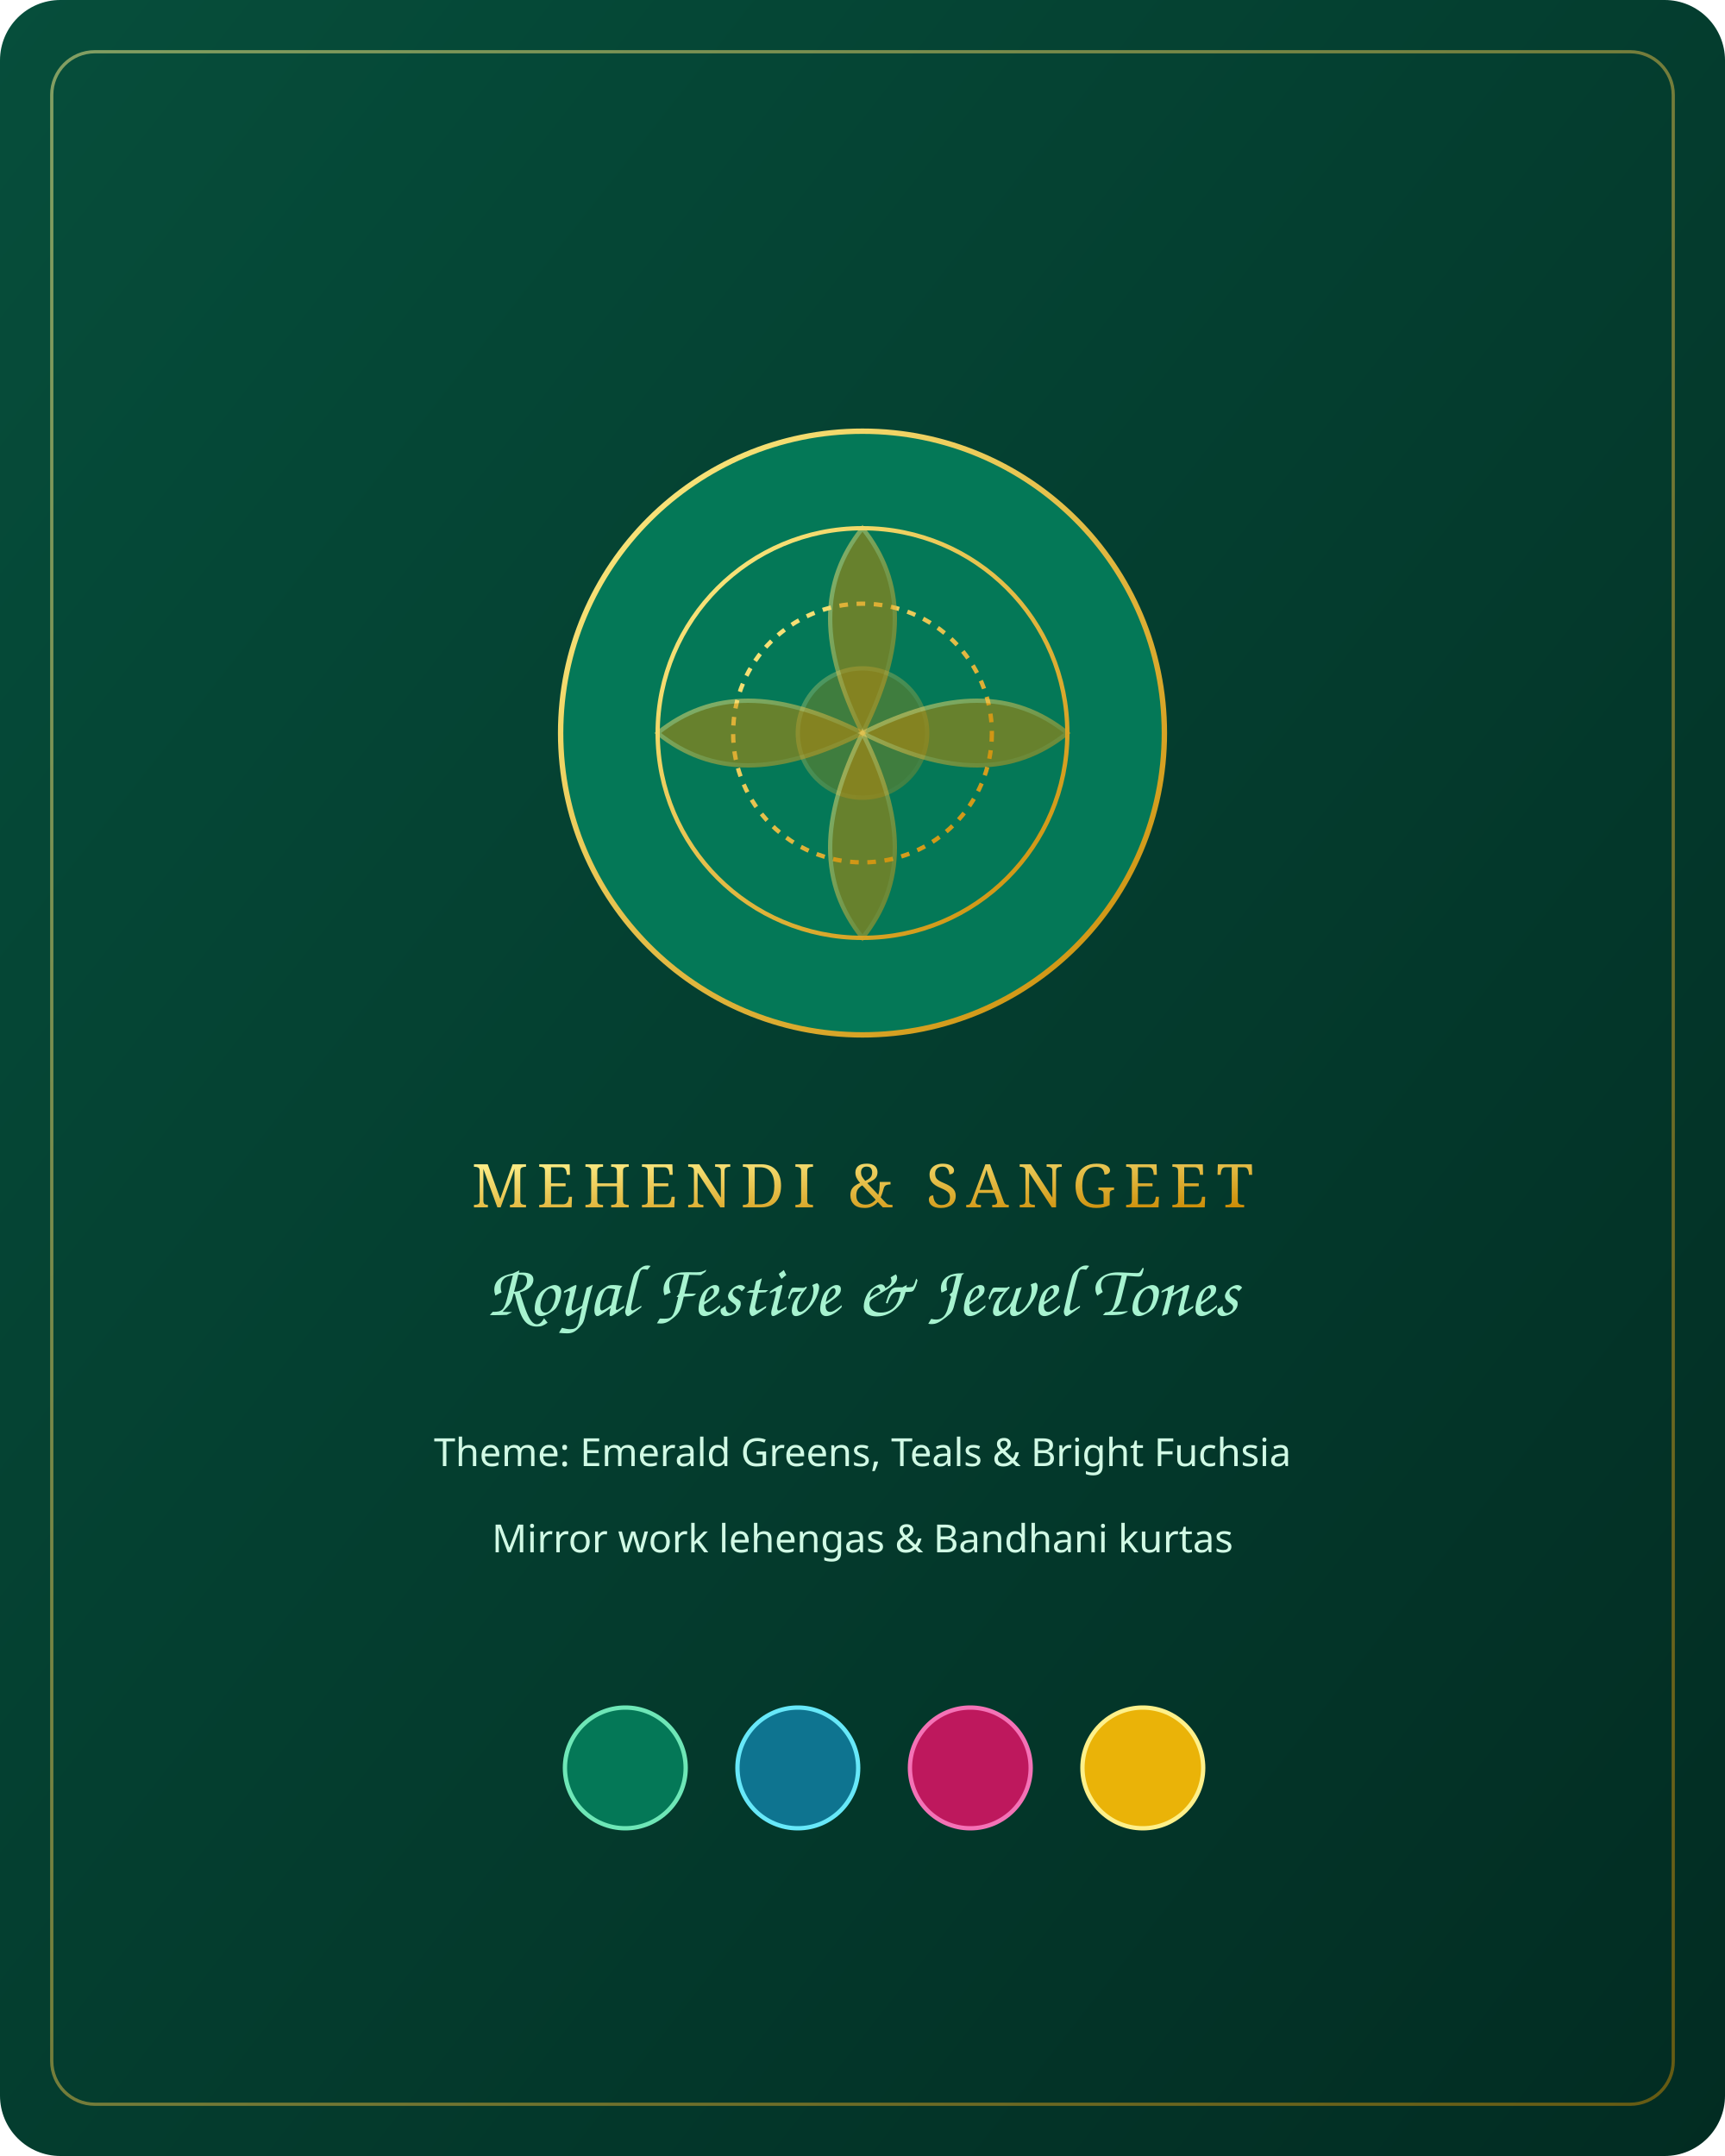
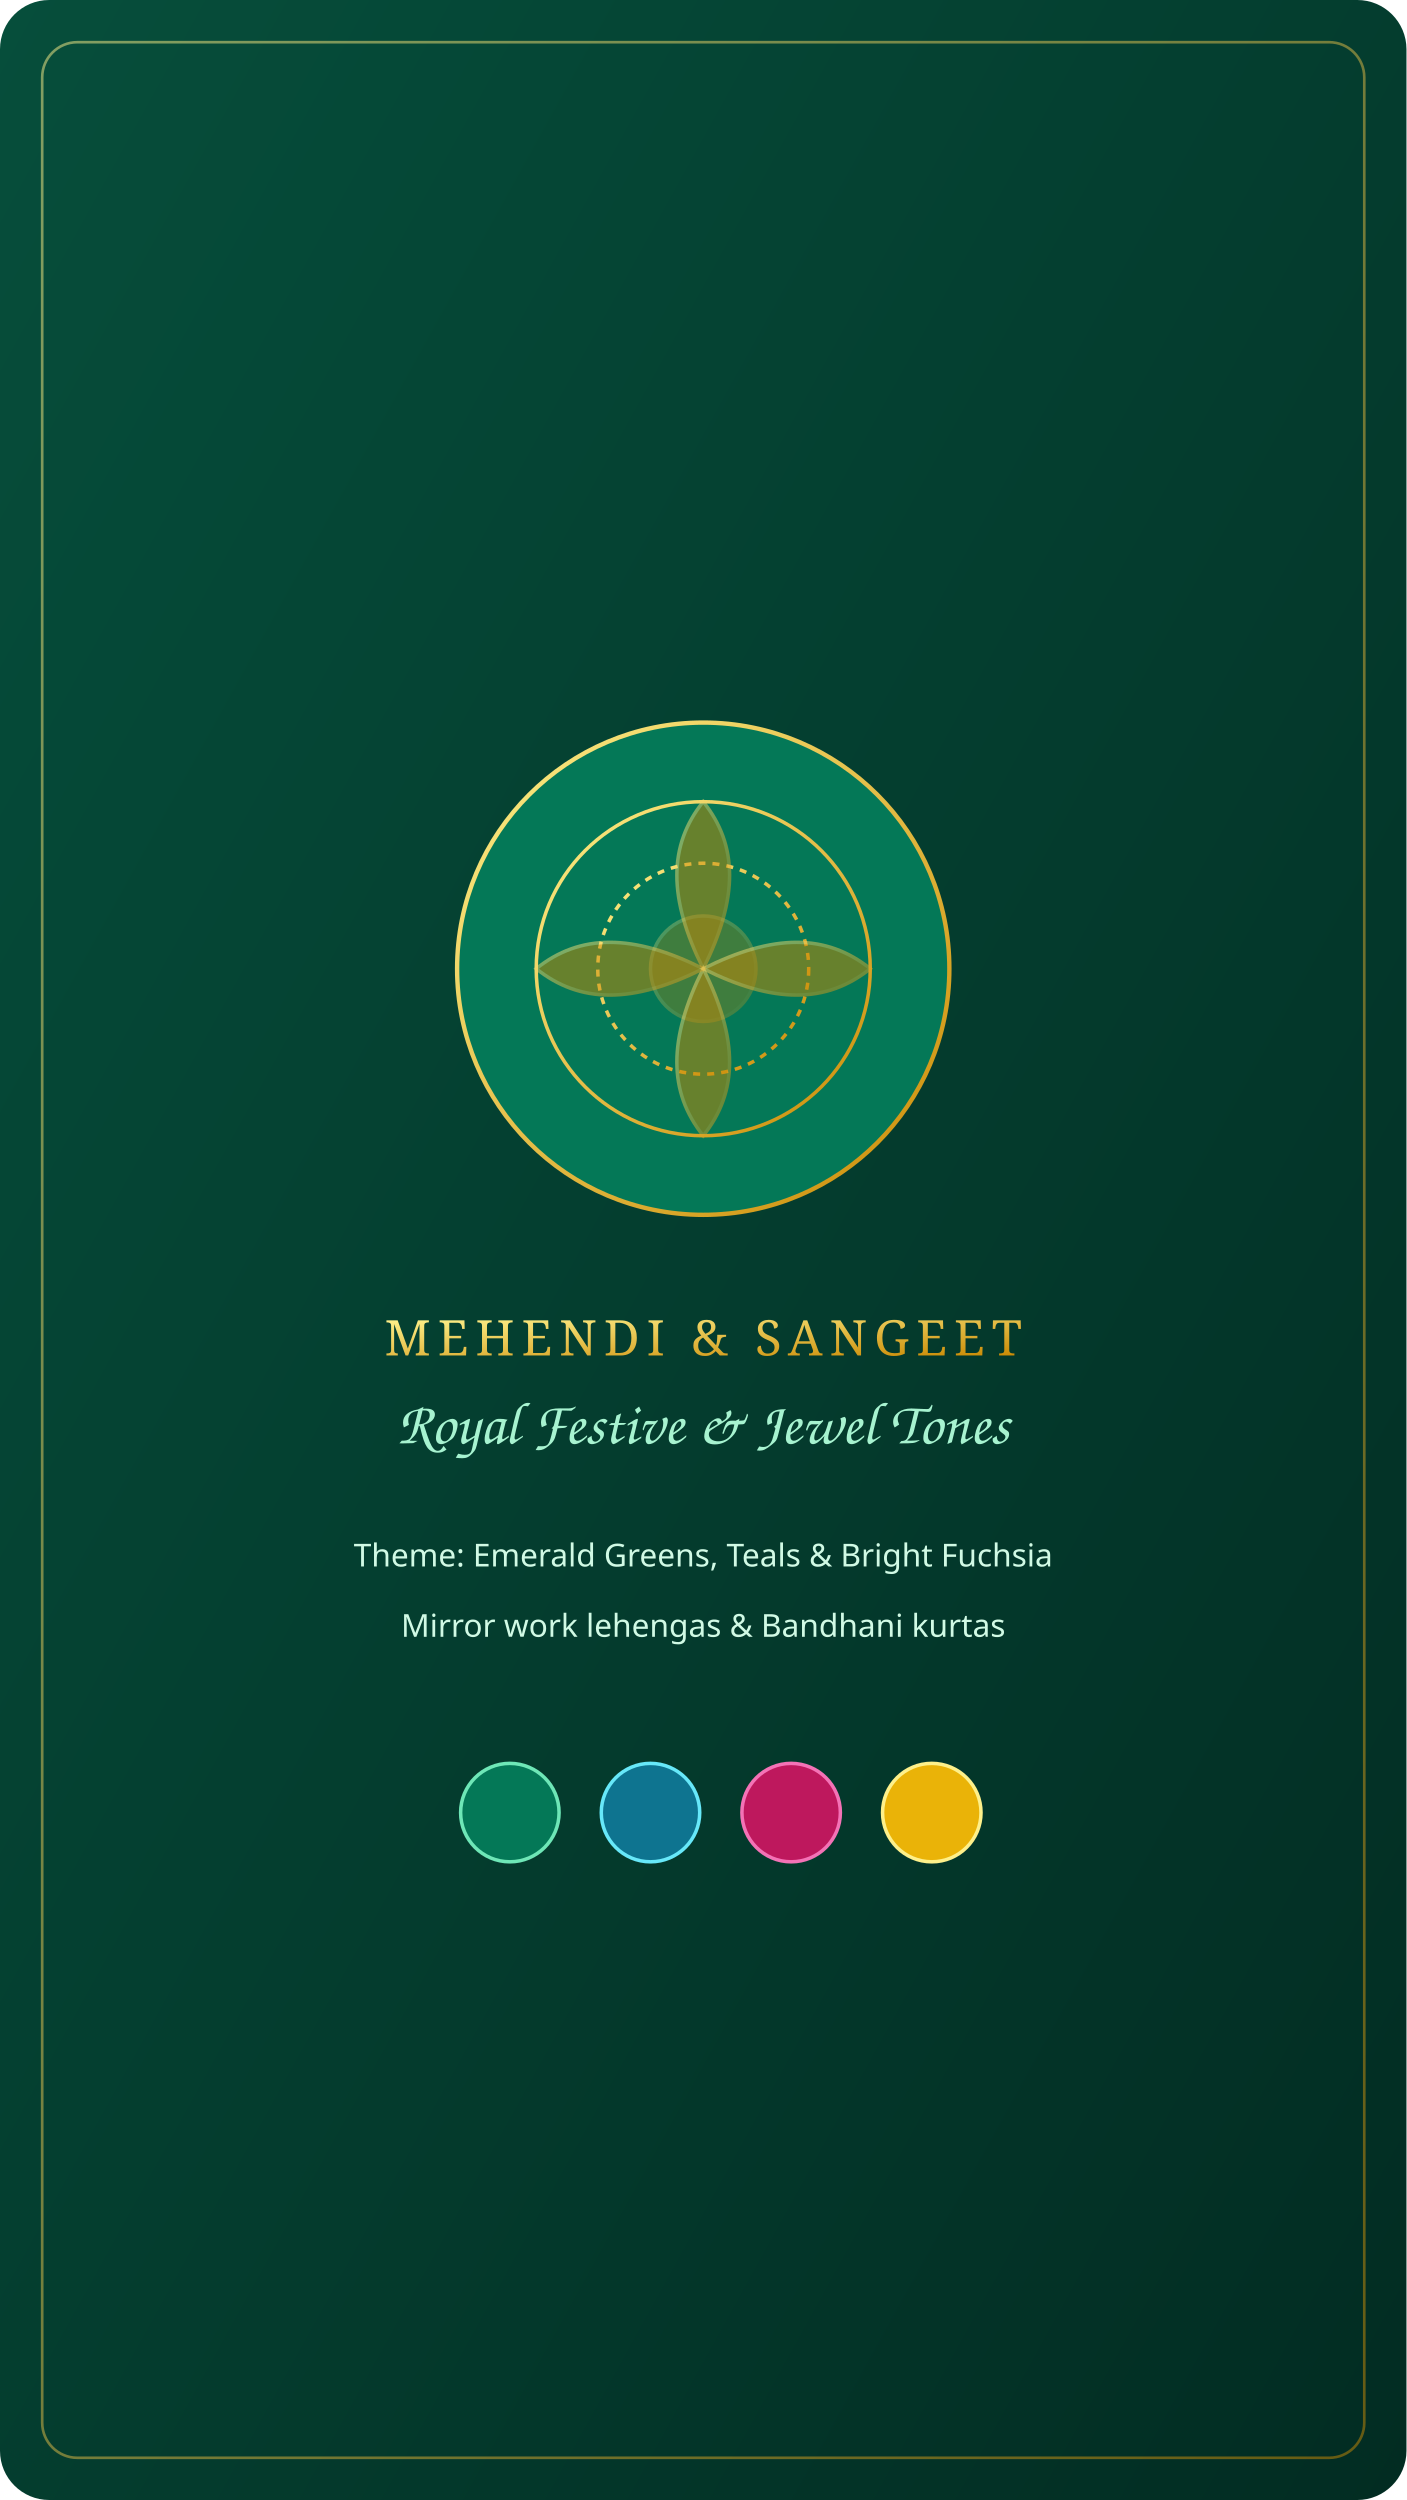
- <svg xmlns="http://www.w3.org/2000/svg" viewBox="0 0 800 1000" width="100%" height="100%">
+ <svg xmlns="http://www.w3.org/2000/svg" viewBox="0 0 800 1422" width="100%" height="100%">
  <defs>
    <linearGradient id="bgMehendi" x1="0%" y1="0%" x2="100%" y2="100%">
      <stop offset="0%" stop-color="#064e3b" />
      <stop offset="100%" stop-color="#022c22" />
    </linearGradient>
    <linearGradient id="goldMehendi" x1="0%" y1="0%" x2="100%" y2="100%">
      <stop offset="0%" stop-color="#fef08a" />
      <stop offset="100%" stop-color="#ca8a04" />
    </linearGradient>
  </defs>
-   <rect width="800" height="1000" rx="28" fill="url(#bgMehendi)" />
-   <rect x="24" y="24" width="752" height="952" rx="20" fill="none" stroke="url(#goldMehendi)" stroke-width="1.5" opacity="0.5" />
-   <circle cx="400" cy="340" r="140" fill="#047857" stroke="url(#goldMehendi)" stroke-width="2.5" />
-   <g transform="translate(400, 340)" stroke="url(#goldMehendi)" stroke-width="2" fill="none">
-     <circle cx="0" cy="0" r="30" fill="#ca8a04" opacity="0.3" />
-     <circle cx="0" cy="0" r="60" stroke-dasharray="4 4" />
-     <circle cx="0" cy="0" r="95" />
-     <path d="M 0 -95 C 20 -70 20 -40 0 0 C -20 -40 -20 -70 0 -95 Z" fill="#ca8a04" opacity="0.5" />
-     <path d="M 0 95 C 20 70 20 40 0 0 C -20 40 -20 70 0 95 Z" fill="#ca8a04" opacity="0.5" />
-     <path d="M -95 0 C -70 20 -40 20 0 0 C -40 -20 -70 -20 -95 0 Z" fill="#ca8a04" opacity="0.5" />
-     <path d="M 95 0 C 70 20 40 20 0 0 C 40 -20 70 -20 95 0 Z" fill="#ca8a04" opacity="0.5" />
-   </g>
-   <text x="400" y="560" font-family="'Marcellus SC', serif" font-size="28" letter-spacing="4" fill="url(#goldMehendi)" text-anchor="middle">MEHENDI &amp; SANGEET</text>
-   <text x="400" y="610" font-family="'Dancing Script', cursive" font-size="34" fill="#a7f3d0" text-anchor="middle">Royal Festive &amp; Jewel Tones</text>
-   <text x="400" y="680" font-family="sans-serif" font-size="18" fill="#d1fae5" text-anchor="middle">Theme: Emerald Greens, Teals &amp; Bright Fuchsia</text>
-   <text x="400" y="720" font-family="sans-serif" font-size="18" fill="#d1fae5" text-anchor="middle">Mirror work lehengas &amp; Bandhani kurtas</text>
-   <g transform="translate(250, 780)">
-     <circle cx="40" cy="40" r="28" fill="#047857" stroke="#6ee7b7" stroke-width="2" />
-     <circle cx="120" cy="40" r="28" fill="#0e7490" stroke="#67e8f9" stroke-width="2" />
-     <circle cx="200" cy="40" r="28" fill="#be185d" stroke="#f472b6" stroke-width="2" />
-     <circle cx="280" cy="40" r="28" fill="#eab308" stroke="#fef08a" stroke-width="2" />
+   <rect width="800" height="1422" rx="28" fill="url(#bgMehendi)" />
+   <rect x="24" y="24" width="752" height="1374" rx="20" fill="none" stroke="url(#goldMehendi)" stroke-width="1.5" opacity="0.5" />
+   <g transform="translate(0,211)">
+     <circle cx="400" cy="340" r="140" fill="#047857" stroke="url(#goldMehendi)" stroke-width="2.5" />
+     <g transform="translate(400, 340)" stroke="url(#goldMehendi)" stroke-width="2" fill="none">
+       <circle cx="0" cy="0" r="30" fill="#ca8a04" opacity="0.3" />
+       <circle cx="0" cy="0" r="60" stroke-dasharray="4 4" />
+       <circle cx="0" cy="0" r="95" />
+       <path d="M 0 -95 C 20 -70 20 -40 0 0 C -20 -40 -20 -70 0 -95 Z" fill="#ca8a04" opacity="0.5" />
+       <path d="M 0 95 C 20 70 20 40 0 0 C -20 40 -20 70 0 95 Z" fill="#ca8a04" opacity="0.5" />
+       <path d="M -95 0 C -70 20 -40 20 0 0 C -40 -20 -70 -20 -95 0 Z" fill="#ca8a04" opacity="0.5" />
+       <path d="M 95 0 C 70 20 40 20 0 0 C 40 -20 70 -20 95 0 Z" fill="#ca8a04" opacity="0.5" />
+     </g>
+     <text x="400" y="560" font-family="'Marcellus SC', serif" font-size="28" letter-spacing="4" fill="url(#goldMehendi)" text-anchor="middle">MEHENDI &amp; SANGEET</text>
+     <text x="400" y="610" font-family="'Dancing Script', cursive" font-size="34" fill="#a7f3d0" text-anchor="middle">Royal Festive &amp; Jewel Tones</text>
+     <text x="400" y="680" font-family="sans-serif" font-size="18" fill="#d1fae5" text-anchor="middle">Theme: Emerald Greens, Teals &amp; Bright Fuchsia</text>
+     <text x="400" y="720" font-family="sans-serif" font-size="18" fill="#d1fae5" text-anchor="middle">Mirror work lehengas &amp; Bandhani kurtas</text>
+     <g transform="translate(250, 780)">
+       <circle cx="40" cy="40" r="28" fill="#047857" stroke="#6ee7b7" stroke-width="2" />
+       <circle cx="120" cy="40" r="28" fill="#0e7490" stroke="#67e8f9" stroke-width="2" />
+       <circle cx="200" cy="40" r="28" fill="#be185d" stroke="#f472b6" stroke-width="2" />
+       <circle cx="280" cy="40" r="28" fill="#eab308" stroke="#fef08a" stroke-width="2" />
+     </g>
  </g>
</svg>
